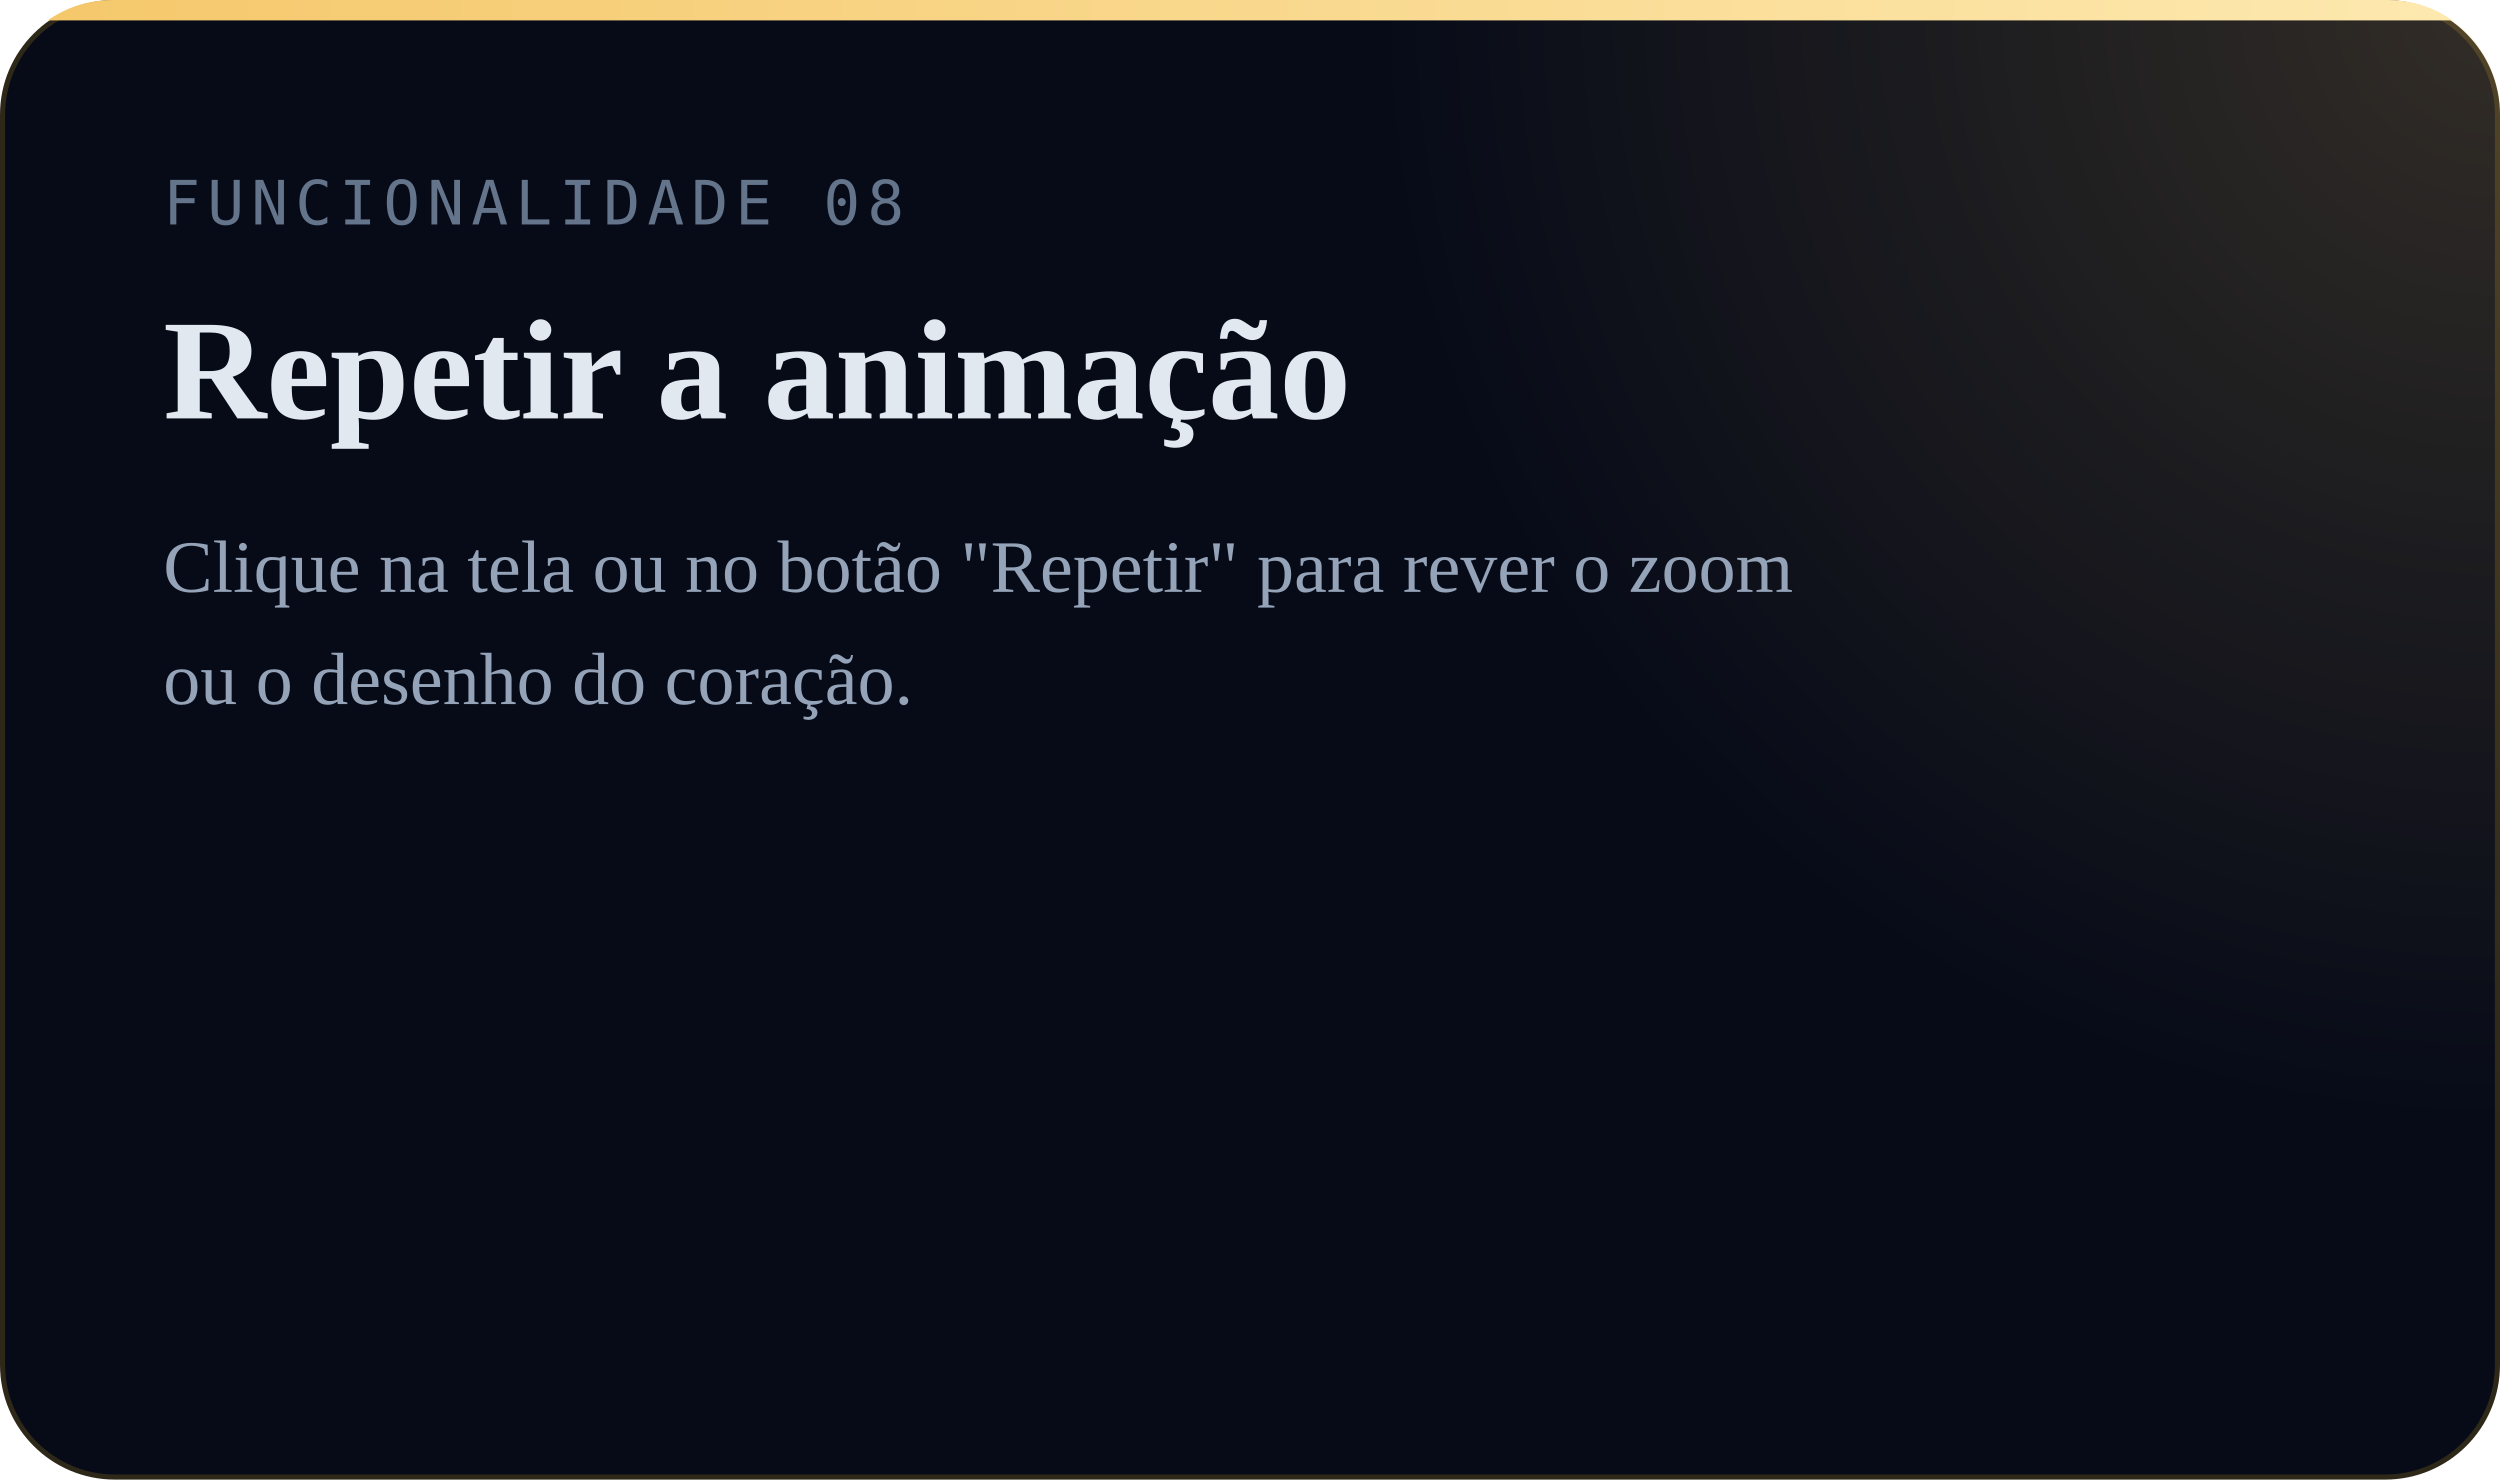
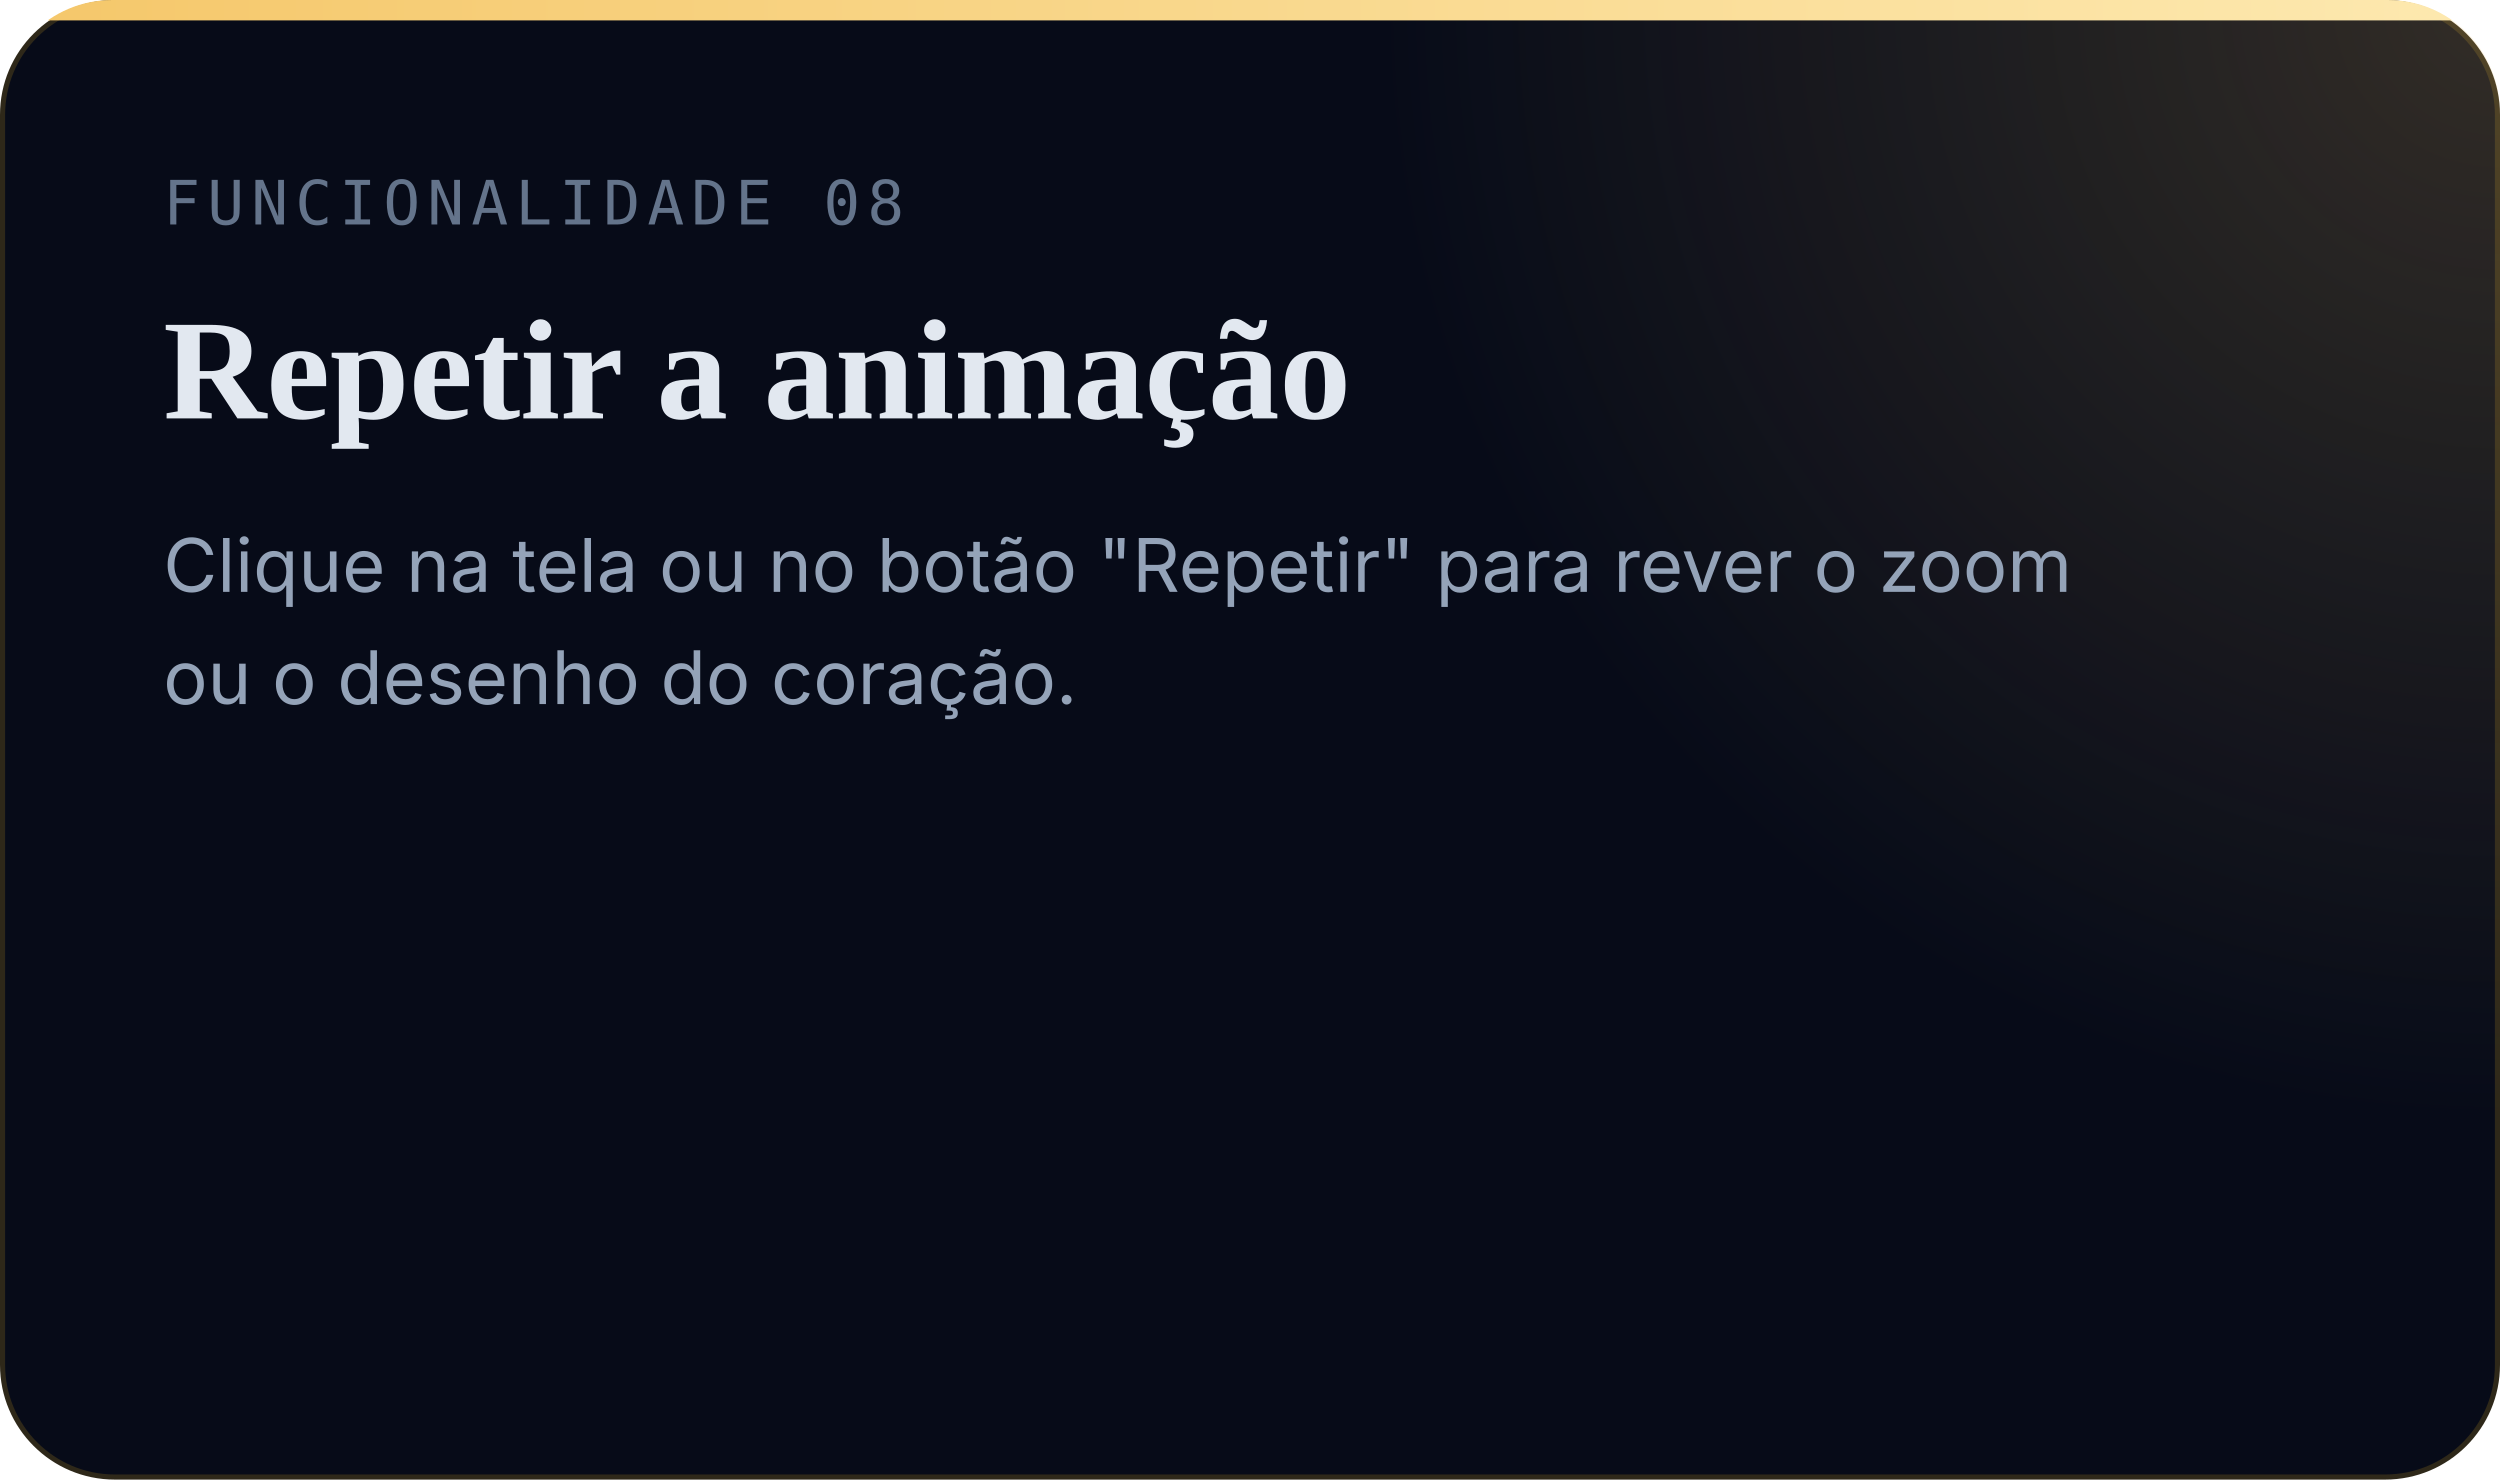
<svg xmlns="http://www.w3.org/2000/svg" width="490" height="290" viewBox="0 0 490 290" role="img" aria-label="Repetir a animação. Clique na tela ou no botão &quot;Repetir&quot; para rever o zoom ou o desenho do coração.">
  <defs>
    <linearGradient id="g" x1="0" y1="0" x2="1" y2="0">
      <stop offset="0" stop-color="#f5c76a" />
      <stop offset="1" stop-color="#fde9b0" />
    </linearGradient>
    <radialGradient id="fc" gradientUnits="userSpaceOnUse" cx="490" cy="0" r="220">
      <stop offset="0" stop-color="#f5c76a" stop-opacity="0.18" />
      <stop offset="1" stop-color="#f5c76a" stop-opacity="0" />
    </radialGradient>
    <clipPath id="fk">
      <rect width="490" height="290" rx="22" />
    </clipPath>
  </defs>
  <rect x="0.5" y="0.5" width="489" height="289" rx="22" fill="#070b18" stroke="#2e2819" />
  <g clip-path="url(#fk)">
    <rect width="490" height="290" fill="url(#fc)" />
    <rect width="490" height="4" fill="url(#g)" />
  </g>
  <text x="32" y="44" font-family="'JetBrains Mono',Menlo,Consolas,monospace" font-size="12" letter-spacing="1.4" fill="#64748b">FUNCIONALIDADE 08</text>
  <text x="32" y="82" font-family="'Fraunces',Georgia,'Times New Roman',serif" font-size="28" font-weight="700" fill="#e2e8f0">Repetir a animação</text>
-   <text x="32" y="116" font-family="'Fraunces',Georgia,'Times New Roman',serif" font-size="14.5" fill="#94a3b8">Clique na tela ou no botão "Repetir" para rever o zoom</text>
-   <text x="32" y="138" font-family="'Fraunces',Georgia,'Times New Roman',serif" font-size="14.5" fill="#94a3b8">ou o desenho do coração.</text>
+   <text x="32" y="116" font-family="Inter,'Segoe UI',-apple-system,Helvetica,Arial,sans-serif" font-size="14.5" fill="#94a3b8">Clique na tela ou no botão "Repetir" para rever o zoom</text>
+   <text x="32" y="138" font-family="Inter,'Segoe UI',-apple-system,Helvetica,Arial,sans-serif" font-size="14.5" fill="#94a3b8">ou o desenho do coração.</text>
</svg>
